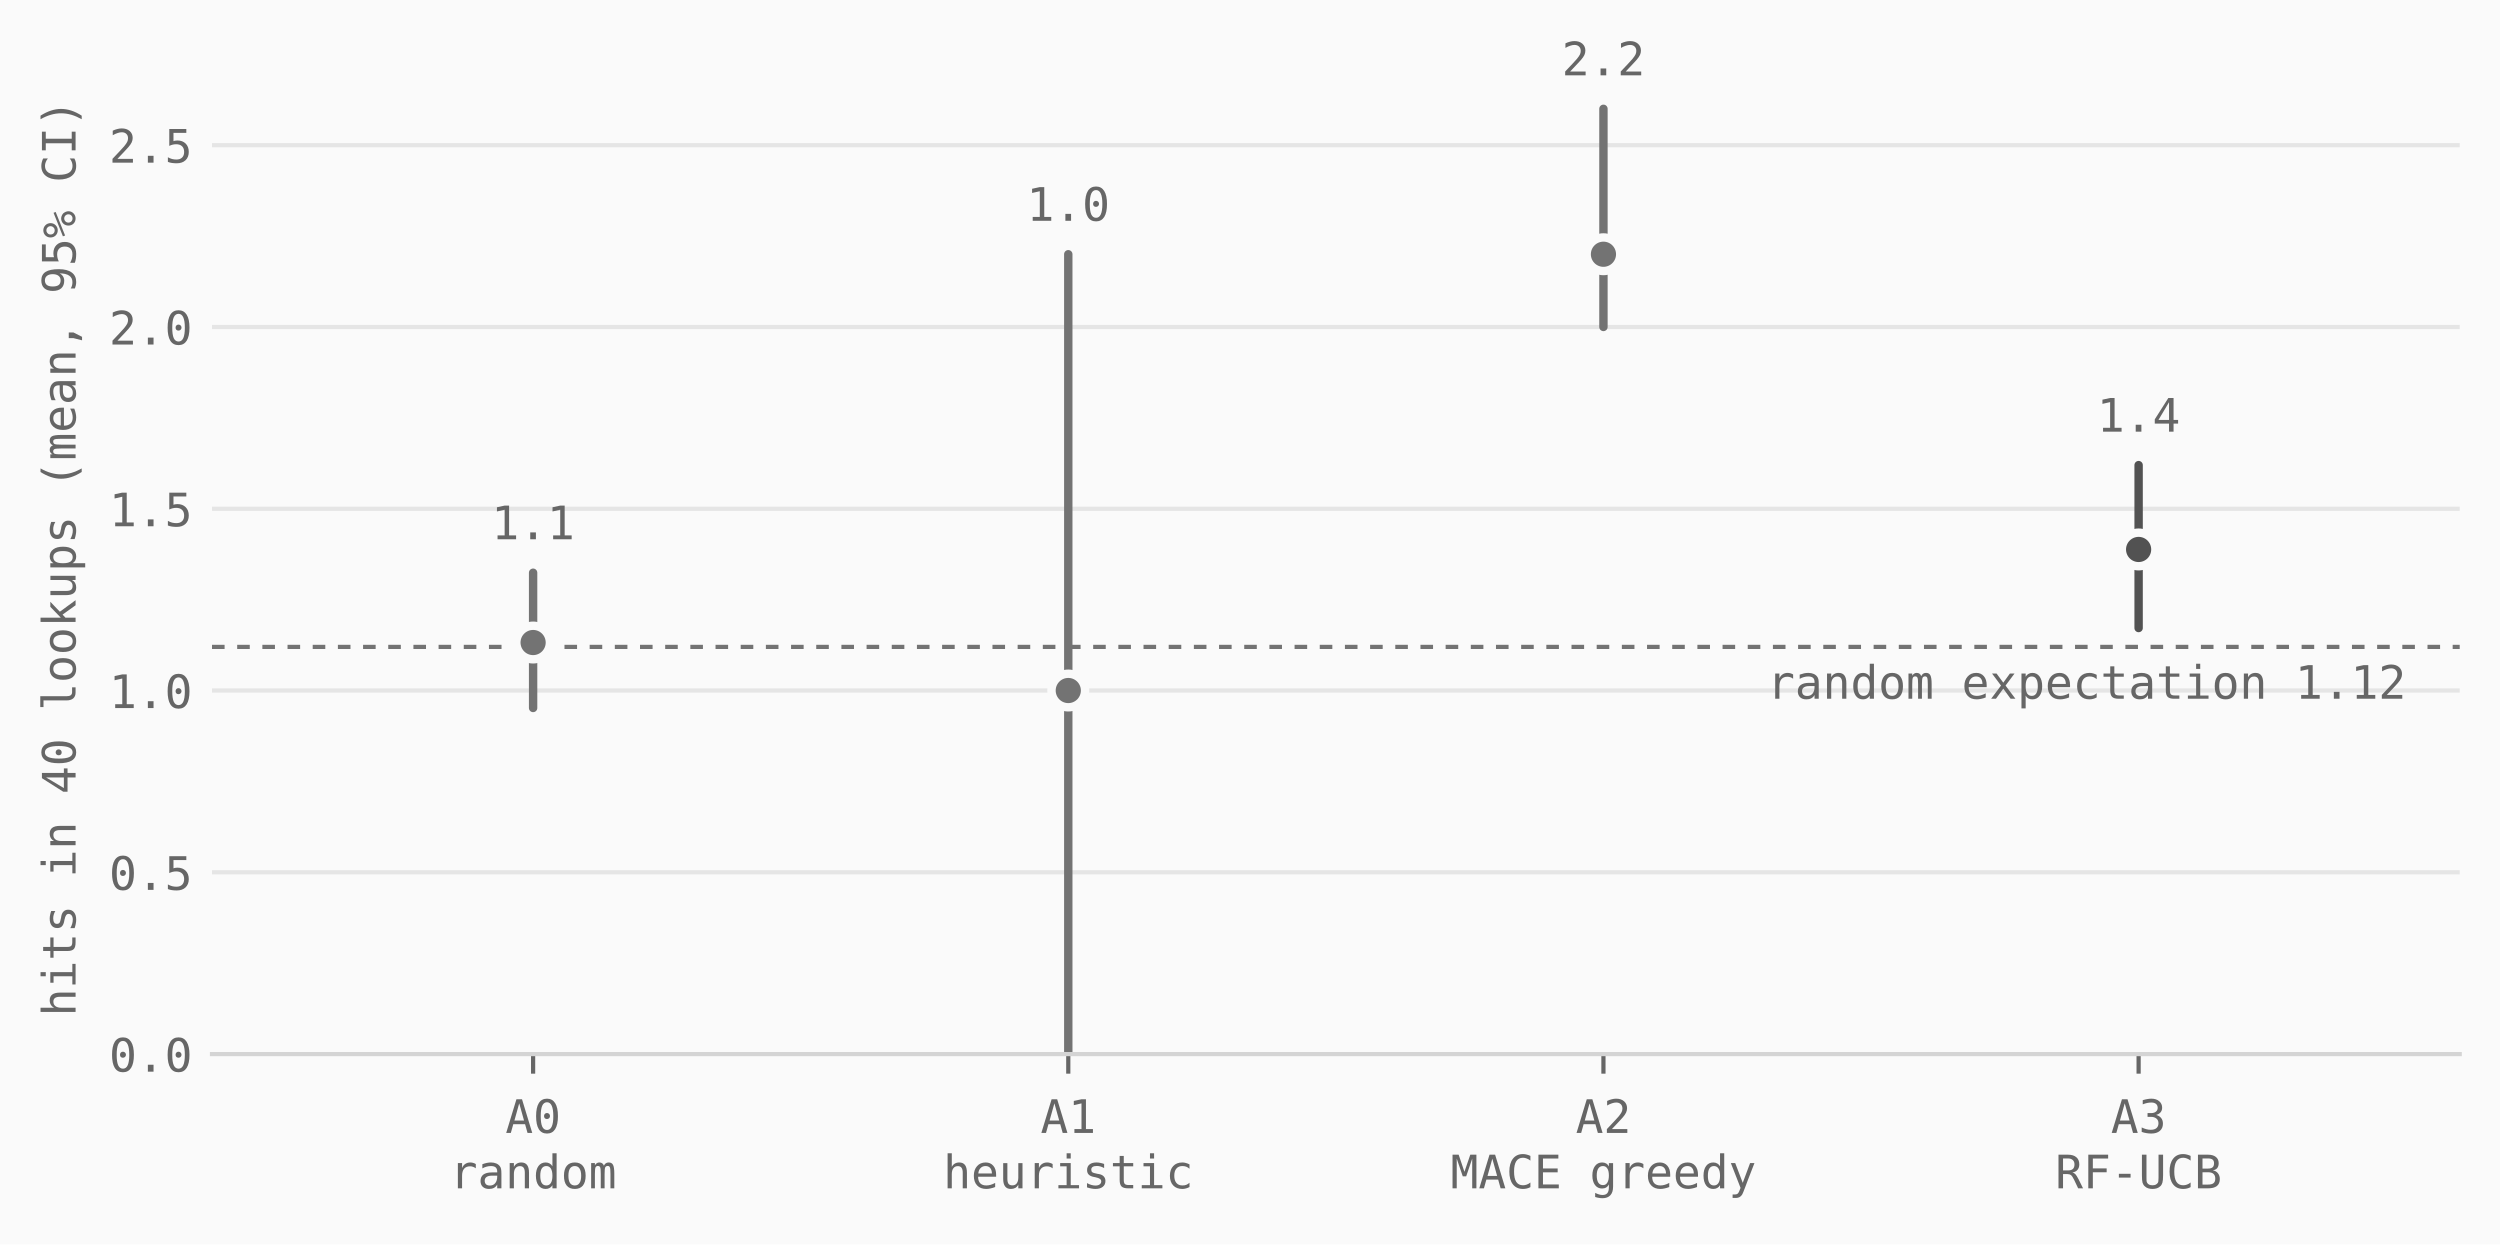
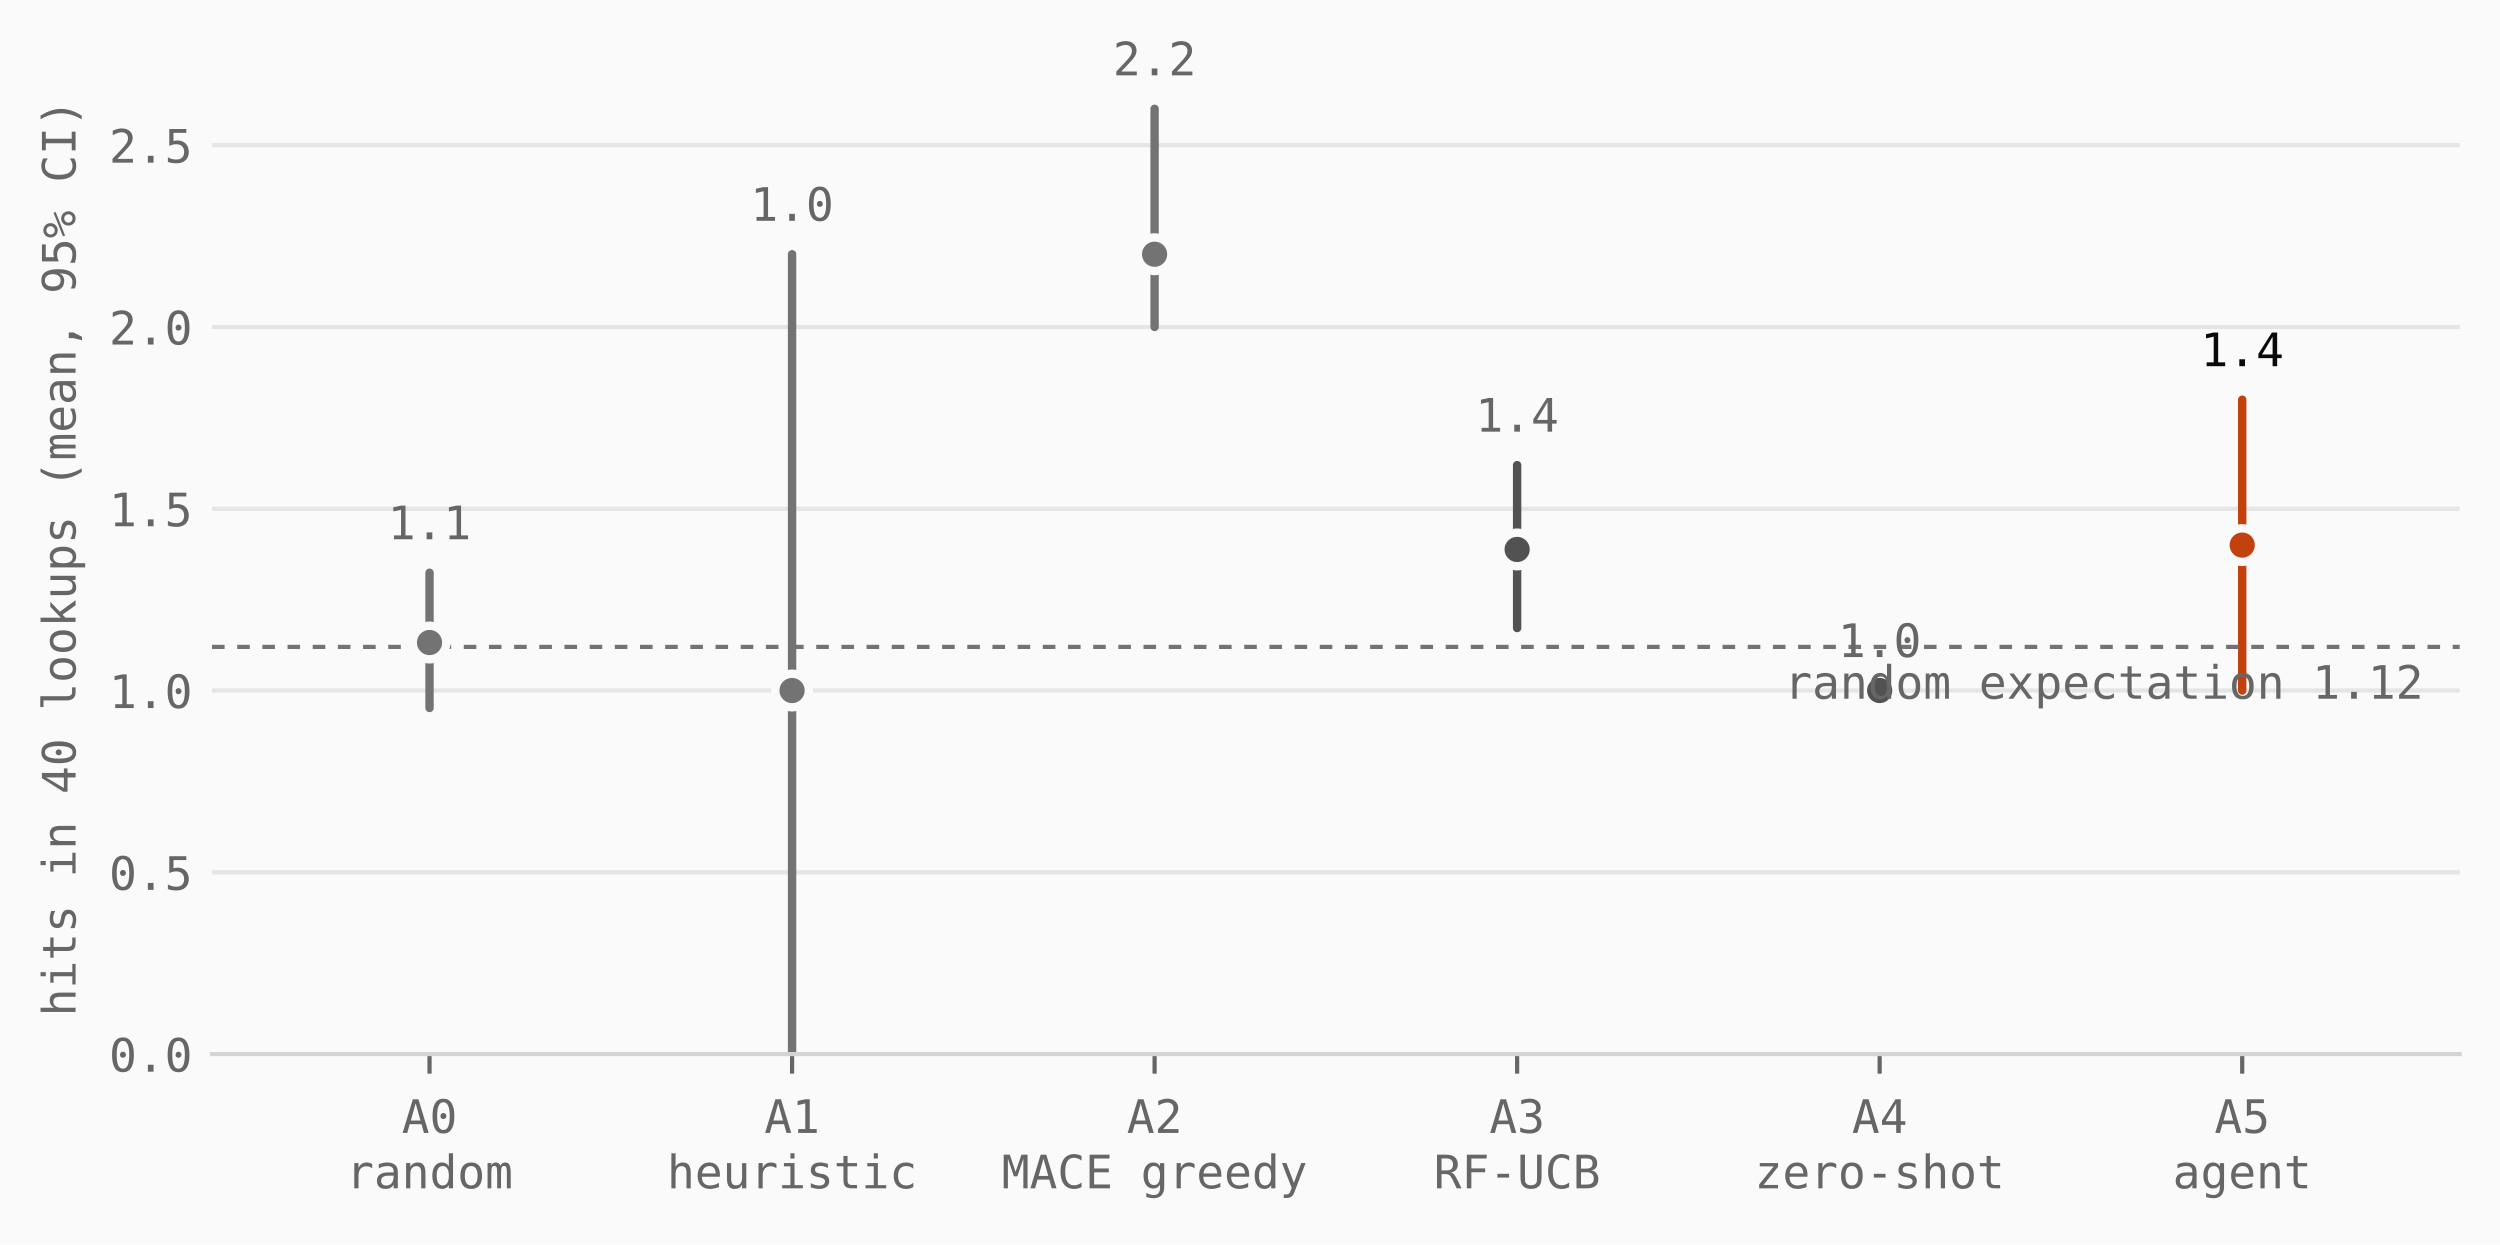
<svg xmlns="http://www.w3.org/2000/svg" xmlns:xlink="http://www.w3.org/1999/xlink" width="446.855pt" height="222.414pt" viewBox="0 0 446.855 222.414" version="1.1">
  <defs>
    <style type="text/css">*{stroke-linejoin: round; stroke-linecap: butt}</style>
  </defs>
  <g id="figure_1">
    <g id="patch_1">
      <path d="M 0 222.414  L 446.855 222.414  L 446.855 0  L 0 0  z " style="fill: #fafafa" />
    </g>
    <g id="axes_1">
      <g id="patch_2">
        <path d="M 37.895 188.41  L 439.655 188.41  L 439.655 11.002  L 37.895 11.002  L 37.895 188.41  z " style="fill: none" />
      </g>
      <g id="matplotlib.axis_1">
        <g id="xtick_1">
          <g id="line2d_1">
            <defs>
-               <path id="m9bc063f3d2" d="M 0 0  L 0 3.5  " style="stroke: #666666; stroke-width: 0.75" />
+               <path id="mc3dd3f4260" d="M 0 0  L 0 3.5  " style="stroke: #666666; stroke-width: 0.75" />
            </defs>
            <g>
-               <use xlink:href="#m9bc063f3d2" x="95.289" y="188.41" style="fill: #666666; stroke: #666666; stroke-width: 0.75" />
+               <use xlink:href="#mc3dd3f4260" x="76.775" y="188.41" style="fill: #666666; stroke: #666666; stroke-width: 0.75" />
            </g>
          </g>
          <g id="text_1">
-             <text style="font-size: 8.25px; font-family: 'DejaVu Sans Mono'; fill: #666666" transform="translate(90.32227 202.5039)">A0</text>
-             <text style="font-size: 8.25px; font-family: 'DejaVu Sans Mono'; fill: #666666" transform="translate(80.38876 212.4061)">random</text>
+             <text style="font-size: 8.25px; font-family: 'DejaVu Sans Mono'; fill: #666666" transform="translate(71.80799 202.5039)">A0</text>
+             <text style="font-size: 8.25px; font-family: 'DejaVu Sans Mono'; fill: #666666" transform="translate(61.87447 212.4061)">random</text>
          </g>
        </g>
        <g id="xtick_2">
          <g id="line2d_2">
            <g>
-               <use xlink:href="#m9bc063f3d2" x="190.946" y="188.41" style="fill: #666666; stroke: #666666; stroke-width: 0.75" />
+               <use xlink:href="#mc3dd3f4260" x="141.575" y="188.41" style="fill: #666666; stroke: #666666; stroke-width: 0.75" />
            </g>
          </g>
          <g id="text_2">
-             <text style="font-size: 8.25px; font-family: 'DejaVu Sans Mono'; fill: #666666" transform="translate(185.9794 202.5039)">A1</text>
-             <text style="font-size: 8.25px; font-family: 'DejaVu Sans Mono'; fill: #666666" transform="translate(168.5958 212.4061)">heuristic</text>
+             <text style="font-size: 8.25px; font-family: 'DejaVu Sans Mono'; fill: #666666" transform="translate(136.608 202.5039)">A1</text>
+             <text style="font-size: 8.25px; font-family: 'DejaVu Sans Mono'; fill: #666666" transform="translate(119.2243 212.4061)">heuristic</text>
          </g>
        </g>
        <g id="xtick_3">
          <g id="line2d_3">
            <g>
-               <use xlink:href="#m9bc063f3d2" x="286.603" y="188.41" style="fill: #666666; stroke: #666666; stroke-width: 0.75" />
+               <use xlink:href="#mc3dd3f4260" x="206.375" y="188.41" style="fill: #666666; stroke: #666666; stroke-width: 0.75" />
            </g>
          </g>
          <g id="text_3">
-             <text style="font-size: 8.25px; font-family: 'DejaVu Sans Mono'; fill: #666666" transform="translate(281.6366 202.5039)">A2</text>
-             <text style="font-size: 8.25px; font-family: 'DejaVu Sans Mono'; fill: #666666" transform="translate(259.2862 212.4061)">MACE greedy</text>
+             <text style="font-size: 8.25px; font-family: 'DejaVu Sans Mono'; fill: #666666" transform="translate(201.408 202.5039)">A2</text>
+             <text style="font-size: 8.25px; font-family: 'DejaVu Sans Mono'; fill: #666666" transform="translate(179.0576 212.4061)">MACE greedy</text>
          </g>
        </g>
        <g id="xtick_4">
          <g id="line2d_4">
            <g>
-               <use xlink:href="#m9bc063f3d2" x="382.26" y="188.41" style="fill: #666666; stroke: #666666; stroke-width: 0.75" />
+               <use xlink:href="#mc3dd3f4260" x="271.175" y="188.41" style="fill: #666666; stroke: #666666; stroke-width: 0.75" />
            </g>
          </g>
          <g id="text_4">
-             <text style="font-size: 8.25px; font-family: 'DejaVu Sans Mono'; fill: #666666" transform="translate(377.2937 202.5039)">A3</text>
-             <text style="font-size: 8.25px; font-family: 'DejaVu Sans Mono'; fill: #666666" transform="translate(367.3602 212.4055)">RF-UCB</text>
+             <text style="font-size: 8.25px; font-family: 'DejaVu Sans Mono'; fill: #666666" transform="translate(266.208 202.5039)">A3</text>
+             <text style="font-size: 8.25px; font-family: 'DejaVu Sans Mono'; fill: #666666" transform="translate(256.2745 212.4055)">RF-UCB</text>
+           </g>
+         </g>
+         <g id="xtick_5">
+           <g id="line2d_5">
+             <g>
+               <use xlink:href="#mc3dd3f4260" x="335.975" y="188.41" style="fill: #666666; stroke: #666666; stroke-width: 0.75" />
+             </g>
+           </g>
+           <g id="text_5">
+             <text style="font-size: 8.25px; font-family: 'DejaVu Sans Mono'; fill: #666666" transform="translate(331.008 202.5039)">A4</text>
+             <text style="font-size: 8.25px; font-family: 'DejaVu Sans Mono'; fill: #666666" transform="translate(313.6243 212.4061)">zero-shot</text>
+           </g>
+         </g>
+         <g id="xtick_6">
+           <g id="line2d_6">
+             <g>
+               <use xlink:href="#mc3dd3f4260" x="400.775" y="188.41" style="fill: #666666; stroke: #666666; stroke-width: 0.75" />
+             </g>
+           </g>
+           <g id="text_6">
+             <text style="font-size: 8.25px; font-family: 'DejaVu Sans Mono'; fill: #666666" transform="translate(395.808 202.5039)">A5</text>
+             <text style="font-size: 8.25px; font-family: 'DejaVu Sans Mono'; fill: #666666" transform="translate(388.3579 212.4055)">agent</text>
          </g>
        </g>
      </g>
      <g id="matplotlib.axis_2">
        <g id="ytick_1">
-           <g id="line2d_5">
-             <path d="M 37.895 188.41  L 439.655 188.41  " clip-path="url(#p8221879309)" style="fill: none; stroke: #e5e5e5; stroke-width: 0.75; stroke-linecap: square" />
-           </g>
-           <g id="line2d_6" />
-           <g id="text_5">
+           <g id="line2d_7">
+             <path d="M 37.895 188.41  L 439.655 188.41  " clip-path="url(#p41c24b660d)" style="fill: none; stroke: #e5e5e5; stroke-width: 0.75; stroke-linecap: square" />
+           </g>
+           <g id="line2d_8" />
+           <g id="text_7">
            <text style="font-size: 8.25px; font-family: 'DejaVu Sans Mono'; text-anchor: end; fill: #666666" x="34.395" y="191.544" transform="rotate(-0 34.39475 191.544)">0.0</text>
          </g>
        </g>
        <g id="ytick_2">
-           <g id="line2d_7">
-             <path d="M 37.895 155.918  L 439.655 155.918  " clip-path="url(#p8221879309)" style="fill: none; stroke: #e5e5e5; stroke-width: 0.75; stroke-linecap: square" />
-           </g>
-           <g id="line2d_8" />
-           <g id="text_6">
+           <g id="line2d_9">
+             <path d="M 37.895 155.918  L 439.655 155.918  " clip-path="url(#p41c24b660d)" style="fill: none; stroke: #e5e5e5; stroke-width: 0.75; stroke-linecap: square" />
+           </g>
+           <g id="line2d_10" />
+           <g id="text_8">
            <text style="font-size: 8.25px; font-family: 'DejaVu Sans Mono'; text-anchor: end; fill: #666666" x="34.395" y="159.052" transform="rotate(-0 34.39475 159.0517)">0.5</text>
          </g>
        </g>
        <g id="ytick_3">
-           <g id="line2d_9">
-             <path d="M 37.895 123.425  L 439.655 123.425  " clip-path="url(#p8221879309)" style="fill: none; stroke: #e5e5e5; stroke-width: 0.75; stroke-linecap: square" />
-           </g>
-           <g id="line2d_10" />
-           <g id="text_7">
+           <g id="line2d_11">
+             <path d="M 37.895 123.425  L 439.655 123.425  " clip-path="url(#p41c24b660d)" style="fill: none; stroke: #e5e5e5; stroke-width: 0.75; stroke-linecap: square" />
+           </g>
+           <g id="line2d_12" />
+           <g id="text_9">
            <text style="font-size: 8.25px; font-family: 'DejaVu Sans Mono'; text-anchor: end; fill: #666666" x="34.395" y="126.559" transform="rotate(-0 34.39475 126.5594)">1.0</text>
          </g>
        </g>
        <g id="ytick_4">
-           <g id="line2d_11">
-             <path d="M 37.895 90.933  L 439.655 90.933  " clip-path="url(#p8221879309)" style="fill: none; stroke: #e5e5e5; stroke-width: 0.75; stroke-linecap: square" />
-           </g>
-           <g id="line2d_12" />
-           <g id="text_8">
+           <g id="line2d_13">
+             <path d="M 37.895 90.933  L 439.655 90.933  " clip-path="url(#p41c24b660d)" style="fill: none; stroke: #e5e5e5; stroke-width: 0.75; stroke-linecap: square" />
+           </g>
+           <g id="line2d_14" />
+           <g id="text_10">
            <text style="font-size: 8.25px; font-family: 'DejaVu Sans Mono'; text-anchor: end; fill: #666666" x="34.395" y="94.067" transform="rotate(-0 34.39475 94.06711)">1.5</text>
          </g>
        </g>
        <g id="ytick_5">
-           <g id="line2d_13">
-             <path d="M 37.895 58.441  L 439.655 58.441  " clip-path="url(#p8221879309)" style="fill: none; stroke: #e5e5e5; stroke-width: 0.75; stroke-linecap: square" />
-           </g>
-           <g id="line2d_14" />
-           <g id="text_9">
+           <g id="line2d_15">
+             <path d="M 37.895 58.441  L 439.655 58.441  " clip-path="url(#p41c24b660d)" style="fill: none; stroke: #e5e5e5; stroke-width: 0.75; stroke-linecap: square" />
+           </g>
+           <g id="line2d_16" />
+           <g id="text_11">
            <text style="font-size: 8.25px; font-family: 'DejaVu Sans Mono'; text-anchor: end; fill: #666666" x="34.395" y="61.575" transform="rotate(-0 34.39475 61.5748)">2.0</text>
          </g>
        </g>
        <g id="ytick_6">
-           <g id="line2d_15">
-             <path d="M 37.895 25.948  L 439.655 25.948  " clip-path="url(#p8221879309)" style="fill: none; stroke: #e5e5e5; stroke-width: 0.75; stroke-linecap: square" />
-           </g>
-           <g id="line2d_16" />
-           <g id="text_10">
+           <g id="line2d_17">
+             <path d="M 37.895 25.948  L 439.655 25.948  " clip-path="url(#p41c24b660d)" style="fill: none; stroke: #e5e5e5; stroke-width: 0.75; stroke-linecap: square" />
+           </g>
+           <g id="line2d_18" />
+           <g id="text_12">
            <text style="font-size: 8.25px; font-family: 'DejaVu Sans Mono'; text-anchor: end; fill: #666666" x="34.395" y="29.082" transform="rotate(-0 34.39475 29.0825)">2.5</text>
          </g>
        </g>
-         <g id="text_11">
+         <g id="text_13">
          <text style="font-size: 8.25px; font-family: 'DejaVu Sans Mono'; text-anchor: middle; fill: #666666" x="13.513" y="99.706" transform="rotate(-90 13.51254 99.706)">hits in 40 lookups (mean, 95% CI)</text>
        </g>
      </g>
-       <g id="line2d_17">
-         <path d="M 95.289 126.545  L 95.289 102.37  " clip-path="url(#p8221879309)" style="fill: none; stroke: #737373; stroke-width: 1.5; stroke-linecap: round" />
-       </g>
-       <g id="line2d_18">
-         <path d="M 190.946 188.41  L 190.946 45.444  " clip-path="url(#p8221879309)" style="fill: none; stroke: #737373; stroke-width: 1.5; stroke-linecap: round" />
-       </g>
      <g id="line2d_19">
-         <path d="M 286.603 58.441  L 286.603 19.45  " clip-path="url(#p8221879309)" style="fill: none; stroke: #737373; stroke-width: 1.5; stroke-linecap: round" />
+         <path d="M 76.775 126.545  L 76.775 102.37  " clip-path="url(#p41c24b660d)" style="fill: none; stroke: #737373; stroke-width: 1.5; stroke-linecap: round" />
      </g>
      <g id="line2d_20">
-         <path d="M 382.26 112.255  L 382.26 83.135  " clip-path="url(#p8221879309)" style="fill: none; stroke: #525252; stroke-width: 1.5; stroke-linecap: round" />
+         <path d="M 141.575 188.41  L 141.575 45.444  " clip-path="url(#p41c24b660d)" style="fill: none; stroke: #737373; stroke-width: 1.5; stroke-linecap: round" />
      </g>
      <g id="line2d_21">
-         <path d="M 37.895 115.627  L 439.655 115.627  " clip-path="url(#p8221879309)" style="fill: none; stroke-dasharray: 2.25,2.25; stroke-dashoffset: 0; stroke: #737373; stroke-width: 0.75" />
+         <path d="M 206.375 58.441  L 206.375 19.45  " clip-path="url(#p41c24b660d)" style="fill: none; stroke: #737373; stroke-width: 1.5; stroke-linecap: round" />
+       </g>
+       <g id="line2d_22">
+         <path d="M 271.175 112.255  L 271.175 83.135  " clip-path="url(#p41c24b660d)" style="fill: none; stroke: #525252; stroke-width: 1.5; stroke-linecap: round" />
+       </g>
+       <g id="line2d_23">
+         <path d="M 335.975 123.425  L 335.975 123.425  " clip-path="url(#p41c24b660d)" style="fill: none; stroke: #525252; stroke-width: 1.5; stroke-linecap: round" />
+       </g>
+       <g id="line2d_24">
+         <path d="M 400.775 123.425  L 400.775 71.438  " clip-path="url(#p41c24b660d)" style="fill: none; stroke: #c2410c; stroke-width: 1.5; stroke-linecap: round" />
+       </g>
+       <g id="line2d_25">
+         <path d="M 37.895 115.627  L 439.655 115.627  " clip-path="url(#p41c24b660d)" style="fill: none; stroke-dasharray: 2.25,2.25; stroke-dashoffset: 0; stroke: #737373; stroke-width: 0.75" />
      </g>
      <g id="patch_3">
        <path d="M 37.895 188.41  L 439.655 188.41  " style="fill: none; stroke: #d4d4d4; stroke-width: 0.75; stroke-linejoin: miter; stroke-linecap: square" />
      </g>
-       <g id="line2d_22">
+       <g id="line2d_26">
        <defs>
-           <path id="ma7523a73ef" d="M 0 3  C 0.796 3 1.559 2.684 2.121 2.121  C 2.684 1.559 3 0.796 3 0  C 3 -0.796 2.684 -1.559 2.121 -2.121  C 1.559 -2.684 0.796 -3 0 -3  C -0.796 -3 -1.559 -2.684 -2.121 -2.121  C -2.684 -1.559 -3 -0.796 -3 0  C -3 0.796 -2.684 1.559 -2.121 2.121  C -1.559 2.684 -0.796 3 0 3  z " style="stroke: #fafafa; stroke-width: 1.5" />
+           <path id="m4a62a8b0e7" d="M 0 3  C 0.796 3 1.559 2.684 2.121 2.121  C 2.684 1.559 3 0.796 3 0  C 3 -0.796 2.684 -1.559 2.121 -2.121  C 1.559 -2.684 0.796 -3 0 -3  C -0.796 -3 -1.559 -2.684 -2.121 -2.121  C -2.684 -1.559 -3 -0.796 -3 0  C -3 0.796 -2.684 1.559 -2.121 2.121  C -1.559 2.684 -0.796 3 0 3  z " style="stroke: #fafafa; stroke-width: 1.5" />
        </defs>
-         <g clip-path="url(#p8221879309)">
-           <use xlink:href="#ma7523a73ef" x="95.289" y="114.847" style="fill: #737373; stroke: #fafafa; stroke-width: 1.5" />
-         </g>
-       </g>
-       <g id="text_12">
-         <text style="font-size: 8.25px; font-family: 'DejaVu Sans Mono'; text-anchor: middle; fill: #666666" x="95.289" y="96.388" transform="rotate(-0 95.28903 96.38844)">1.1</text>
-       </g>
-       <g id="line2d_23">
-         <g clip-path="url(#p8221879309)">
-           <use xlink:href="#ma7523a73ef" x="190.946" y="123.425" style="fill: #737373; stroke: #fafafa; stroke-width: 1.5" />
-         </g>
-       </g>
-       <g id="text_13">
-         <text style="font-size: 8.25px; font-family: 'DejaVu Sans Mono'; text-anchor: middle; fill: #666666" x="190.946" y="39.462" transform="rotate(-0 190.9462 39.46191)">1.0</text>
-       </g>
-       <g id="line2d_24">
-         <g clip-path="url(#p8221879309)">
-           <use xlink:href="#ma7523a73ef" x="286.603" y="45.444" style="fill: #737373; stroke: #fafafa; stroke-width: 1.5" />
+         <g clip-path="url(#p41c24b660d)">
+           <use xlink:href="#m4a62a8b0e7" x="76.775" y="114.847" style="fill: #737373; stroke: #fafafa; stroke-width: 1.5" />
        </g>
      </g>
      <g id="text_14">
-         <text style="font-size: 8.25px; font-family: 'DejaVu Sans Mono'; text-anchor: middle; fill: #666666" x="286.603" y="13.468" transform="rotate(-0 286.6033 13.46807)">2.2</text>
-       </g>
-       <g id="line2d_25">
+         <text style="font-size: 8.25px; font-family: 'DejaVu Sans Mono'; text-anchor: middle; fill: #666666" x="76.775" y="96.388" transform="rotate(-0 76.77475 96.38844)">1.1</text>
+       </g>
+       <g id="line2d_27">
+         <g clip-path="url(#p41c24b660d)">
+           <use xlink:href="#m4a62a8b0e7" x="141.575" y="123.425" style="fill: #737373; stroke: #fafafa; stroke-width: 1.5" />
+         </g>
+       </g>
+       <g id="text_15">
+         <text style="font-size: 8.25px; font-family: 'DejaVu Sans Mono'; text-anchor: middle; fill: #666666" x="141.575" y="39.462" transform="rotate(-0 141.5747 39.46191)">1.0</text>
+       </g>
+       <g id="line2d_28">
+         <g clip-path="url(#p41c24b660d)">
+           <use xlink:href="#m4a62a8b0e7" x="206.375" y="45.444" style="fill: #737373; stroke: #fafafa; stroke-width: 1.5" />
+         </g>
+       </g>
+       <g id="text_16">
+         <text style="font-size: 8.25px; font-family: 'DejaVu Sans Mono'; text-anchor: middle; fill: #666666" x="206.375" y="13.468" transform="rotate(-0 206.3747 13.46807)">2.2</text>
+       </g>
+       <g id="line2d_29">
        <defs>
-           <path id="mcb7daf4907" d="M 0 3  C 0.796 3 1.559 2.684 2.121 2.121  C 2.684 1.559 3 0.796 3 0  C 3 -0.796 2.684 -1.559 2.121 -2.121  C 1.559 -2.684 0.796 -3 0 -3  C -0.796 -3 -1.559 -2.684 -2.121 -2.121  C -2.684 -1.559 -3 -0.796 -3 0  C -3 0.796 -2.684 1.559 -2.121 2.121  C -1.559 2.684 -0.796 3 0 3  z " style="stroke: #fafafa; stroke-width: 1.5" />
+           <path id="meff258c6f1" d="M 0 3  C 0.796 3 1.559 2.684 2.121 2.121  C 2.684 1.559 3 0.796 3 0  C 3 -0.796 2.684 -1.559 2.121 -2.121  C 1.559 -2.684 0.796 -3 0 -3  C -0.796 -3 -1.559 -2.684 -2.121 -2.121  C -2.684 -1.559 -3 -0.796 -3 0  C -3 0.796 -2.684 1.559 -2.121 2.121  C -1.559 2.684 -0.796 3 0 3  z " style="stroke: #fafafa; stroke-width: 1.5" />
        </defs>
-         <g clip-path="url(#p8221879309)">
-           <use xlink:href="#mcb7daf4907" x="382.26" y="98.211" style="fill: #525252; stroke: #fafafa; stroke-width: 1.5" />
-         </g>
-       </g>
-       <g id="text_15">
-         <text style="font-size: 8.25px; font-family: 'DejaVu Sans Mono'; text-anchor: middle; fill: #666666" x="382.26" y="77.153" transform="rotate(-0 382.2605 77.15299)">1.4</text>
-       </g>
-       <g id="text_16">
-         <text style="font-size: 8.25px; font-family: 'DejaVu Sans Mono'; text-anchor: end; fill: #666666" x="430.089" y="124.896" transform="rotate(-0 430.089 124.8959)">random expectation 1.12</text>
+         <g clip-path="url(#p41c24b660d)">
+           <use xlink:href="#meff258c6f1" x="271.175" y="98.211" style="fill: #525252; stroke: #fafafa; stroke-width: 1.5" />
+         </g>
+       </g>
+       <g id="text_17">
+         <text style="font-size: 8.25px; font-family: 'DejaVu Sans Mono'; text-anchor: middle; fill: #666666" x="271.175" y="77.153" transform="rotate(-0 271.1747 77.15299)">1.4</text>
+       </g>
+       <g id="line2d_30">
+         <g clip-path="url(#p41c24b660d)">
+           <use xlink:href="#meff258c6f1" x="335.975" y="123.425" style="fill: #525252; stroke: #fafafa; stroke-width: 1.5" />
+         </g>
+       </g>
+       <g id="text_18">
+         <text style="font-size: 8.25px; font-family: 'DejaVu Sans Mono'; text-anchor: middle; fill: #666666" x="335.975" y="117.443" transform="rotate(-0 335.9747 117.4435)">1.0</text>
+       </g>
+       <g id="line2d_31">
+         <defs>
+           <path id="m0f318c4587" d="M 0 3  C 0.796 3 1.559 2.684 2.121 2.121  C 2.684 1.559 3 0.796 3 0  C 3 -0.796 2.684 -1.559 2.121 -2.121  C 1.559 -2.684 0.796 -3 0 -3  C -0.796 -3 -1.559 -2.684 -2.121 -2.121  C -2.684 -1.559 -3 -0.796 -3 0  C -3 0.796 -2.684 1.559 -2.121 2.121  C -1.559 2.684 -0.796 3 0 3  z " style="stroke: #fafafa; stroke-width: 1.5" />
+         </defs>
+         <g clip-path="url(#p41c24b660d)">
+           <use xlink:href="#m0f318c4587" x="400.775" y="97.432" style="fill: #c2410c; stroke: #fafafa; stroke-width: 1.5" />
+         </g>
+       </g>
+       <g id="text_19">
+         <text style="font-size: 8.25px; font-family: 'DejaVu Sans Mono'; text-anchor: middle; fill: #0a0a0a" x="400.775" y="65.456" transform="rotate(-0 400.7747 65.45576)">1.4</text>
+       </g>
+       <g id="text_20">
+         <text style="font-size: 8.25px; font-family: 'DejaVu Sans Mono'; text-anchor: end; fill: #666666" x="433.175" y="124.896" transform="rotate(-0 433.1747 124.8959)">random expectation 1.12</text>
      </g>
    </g>
  </g>
  <defs>
-     <clipPath id="p8221879309">
+     <clipPath id="p41c24b660d">
      <rect x="37.895" y="11.002" width="401.76" height="177.408" />
    </clipPath>
  </defs>
</svg>
